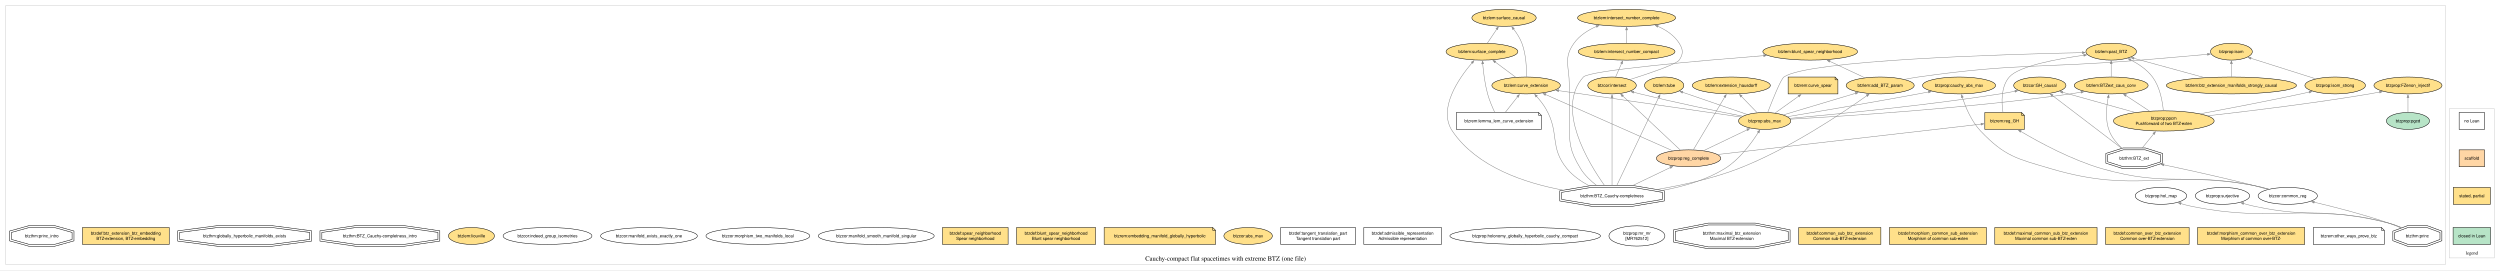
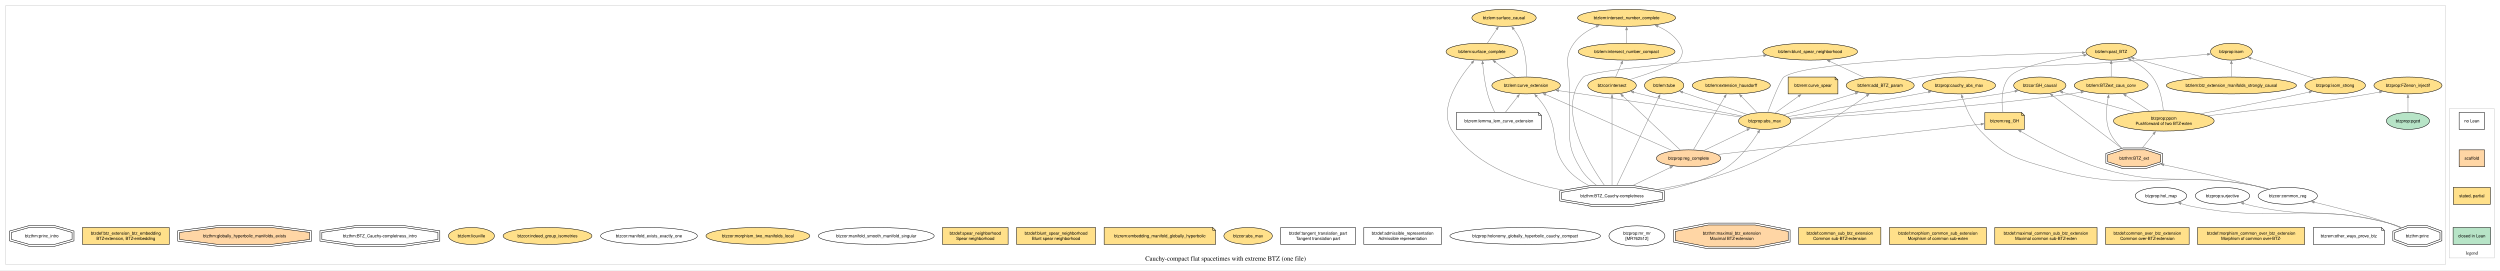
<svg xmlns="http://www.w3.org/2000/svg" width="5324pt" height="575pt" viewBox="0.00 0.00 5324.00 575.00">
  <g id="graph0" class="graph" transform="scale(1 1) rotate(0) translate(4 571.07)">
    <polygon fill="white" stroke="none" points="-4,4 -4,-571.07 5320,-571.07 5320,4 -4,4" />
    <g id="clust1" class="cluster">
      <polygon fill="none" stroke="#cccccc" points="8,-8 8,-559.07 5204,-559.07 5204,-8 8,-8" />
      <text xml:space="preserve" text-anchor="middle" x="2606" y="-15.95" font-family="Times,serif" font-size="14.00">Cauchy-compact flat spacetimes with extreme BTZ (one file)</text>
    </g>
    <g id="clust2" class="cluster">
      <polygon fill="none" stroke="#cccccc" points="5212,-21.84 5212,-339.5 5308,-339.5 5308,-21.84 5212,-21.84" />
      <text xml:space="preserve" text-anchor="middle" x="5260" y="-29.09" font-family="Times,serif" font-size="10.00">legend</text>
    </g>
    <g id="node1" class="node">
      <polygon fill="#ffffff" stroke="black" points="149.53,-61.14 149.53,-76.05 111.73,-86.59 58.27,-86.59 20.47,-76.05 20.47,-61.14 58.27,-50.59 111.73,-50.59 149.53,-61.14" />
      <polygon fill="none" stroke="black" points="153.53,-58.1 153.53,-79.09 112.27,-90.59 57.73,-90.59 16.47,-79.09 16.47,-58.1 57.73,-46.59 112.27,-46.59 153.53,-58.1" />
      <text xml:space="preserve" text-anchor="middle" x="85" y="-65.67" font-family="Helvetica,sans-Serif" font-size="9.00">btzthm:princ_intro</text>
    </g>
    <g id="node2" class="node">
      <polygon fill="#ffe08a" stroke="black" points="356.38,-86.59 171.62,-86.59 171.62,-50.59 356.38,-50.59 356.38,-86.59" />
      <text xml:space="preserve" text-anchor="middle" x="264" y="-71.29" font-family="Helvetica,sans-Serif" font-size="9.00">btzdef:btz_extension_btz_embedding</text>
      <text xml:space="preserve" text-anchor="middle" x="264" y="-60.04" font-family="Helvetica,sans-Serif" font-size="9.00">BTZ-extension, BTZ-embedding</text>
    </g>
    <g id="node3" class="node">
-       <polygon fill="#ffffff" stroke="black" points="655.5,-61.14 655.5,-76.05 574.37,-86.59 459.63,-86.59 378.5,-76.05 378.5,-61.14 459.63,-50.59 574.37,-50.59 655.5,-61.14" />
+       <polygon fill="#ffd6a5" stroke="black" points="655.5,-61.14 655.5,-76.05 574.37,-86.59 459.63,-86.59 378.5,-76.05 378.5,-61.14 459.63,-50.59 574.37,-50.59 655.5,-61.14" />
      <polygon fill="none" stroke="black" points="659.5,-57.62 659.5,-79.56 574.63,-90.59 459.37,-90.59 374.5,-79.56 374.5,-57.62 459.37,-46.59 574.63,-46.59 659.5,-57.62" />
      <text xml:space="preserve" text-anchor="middle" x="517" y="-65.67" font-family="Helvetica,sans-Serif" font-size="9.00">btzthm:globally_hyperbolic_manifolds_exists</text>
    </g>
    <g id="node4" class="node">
      <polygon fill="#ffffff" stroke="black" points="928.61,-61.14 928.61,-76.05 856.2,-86.59 753.8,-86.59 681.39,-76.05 681.39,-61.14 753.8,-50.59 856.2,-50.59 928.61,-61.14" />
      <polygon fill="none" stroke="black" points="932.61,-57.68 932.61,-79.51 856.49,-90.59 753.51,-90.59 677.39,-79.51 677.39,-57.68 753.51,-46.59 856.49,-46.59 932.61,-57.68" />
      <text xml:space="preserve" text-anchor="middle" x="805" y="-65.67" font-family="Helvetica,sans-Serif" font-size="9.00">btzthm:BTZ_Cauchy-completness_intro</text>
    </g>
    <g id="node5" class="node">
      <ellipse fill="#ffe08a" stroke="black" cx="1000" cy="-68.59" rx="48.96" ry="18" />
      <text xml:space="preserve" text-anchor="middle" x="1000" y="-65.67" font-family="Helvetica,sans-Serif" font-size="9.00">btzlem:liouville</text>
    </g>
    <g id="node6" class="node">
      <ellipse fill="#ffe08a" stroke="black" cx="4748" cy="-461.07" rx="44.53" ry="18" />
      <text xml:space="preserve" text-anchor="middle" x="4748" y="-458.15" font-family="Helvetica,sans-Serif" font-size="9.00">btzprop:isom</text>
    </g>
    <g id="node7" class="node">
-       <ellipse fill="#ffffff" stroke="black" cx="1162" cy="-68.59" rx="94.67" ry="18" />
+       <ellipse fill="#ffe08a" stroke="black" cx="1162" cy="-68.59" rx="94.67" ry="18" />
      <text xml:space="preserve" text-anchor="middle" x="1162" y="-65.67" font-family="Helvetica,sans-Serif" font-size="9.00">btzcor:indeed_group_isometries</text>
    </g>
    <g id="node8" class="node">
      <ellipse fill="#ffffff" stroke="black" cx="1378" cy="-68.59" rx="103.1" ry="18" />
      <text xml:space="preserve" text-anchor="middle" x="1378" y="-65.67" font-family="Helvetica,sans-Serif" font-size="9.00">btzcor:manifold_exists_exactly_one</text>
    </g>
    <g id="node9" class="node">
-       <ellipse fill="#ffffff" stroke="black" cx="1610" cy="-68.59" rx="110.65" ry="18" />
+       <ellipse fill="#ffe08a" stroke="black" cx="1610" cy="-68.59" rx="110.65" ry="18" />
      <text xml:space="preserve" text-anchor="middle" x="1610" y="-65.67" font-family="Helvetica,sans-Serif" font-size="9.00">btzcor:morphism_two_manifolds_local</text>
    </g>
    <g id="node10" class="node">
      <ellipse fill="#ffffff" stroke="black" cx="1862" cy="-68.59" rx="123.52" ry="18" />
      <text xml:space="preserve" text-anchor="middle" x="1862" y="-65.67" font-family="Helvetica,sans-Serif" font-size="9.00">btzcor:manifold_smooth_manifold_singular</text>
    </g>
    <g id="node11" class="node">
      <ellipse fill="#ffe08a" stroke="black" cx="4969" cy="-389.07" rx="64.49" ry="18" />
      <text xml:space="preserve" text-anchor="middle" x="4969" y="-386.15" font-family="Helvetica,sans-Serif" font-size="9.00">btzprop:isom_strong</text>
    </g>
    <g id="edge1" class="edge">
      <path fill="none" stroke="#888888" d="M4927.43,-403.24C4887.88,-415.76 4828.71,-434.51 4789.27,-447" />
      <polygon fill="#888888" stroke="#888888" points="4788.67,-444.99 4783.58,-448.8 4789.93,-448.99 4788.67,-444.99" />
    </g>
    <g id="node12" class="node">
      <ellipse fill="#ffe08a" stroke="black" cx="4492" cy="-461.07" rx="53.84" ry="18" />
      <text xml:space="preserve" text-anchor="middle" x="4492" y="-458.15" font-family="Helvetica,sans-Serif" font-size="9.00">btzlem:past_BTZ</text>
    </g>
    <g id="node13" class="node">
      <ellipse fill="#ffe08a" stroke="black" cx="5124" cy="-389.07" rx="72.48" ry="18" />
      <text xml:space="preserve" text-anchor="middle" x="5124" y="-386.15" font-family="Helvetica,sans-Serif" font-size="9.00">btzprop:FZenon_injectif</text>
    </g>
    <g id="node14" class="node">
      <polygon fill="#ffe08a" stroke="black" points="4301.12,-331.5 4222.88,-331.5 4222.88,-295.5 4307.12,-295.5 4307.12,-325.5 4301.12,-331.5" />
      <polyline fill="none" stroke="black" points="4301.12,-331.5 4301.12,-325.5" />
      <polyline fill="none" stroke="black" points="4307.12,-325.5 4301.12,-325.5" />
      <text xml:space="preserve" text-anchor="middle" x="4265" y="-310.58" font-family="Helvetica,sans-Serif" font-size="9.00">btzrem:reg_GH</text>
    </g>
    <g id="edge2" class="edge">
      <path fill="none" stroke="#888888" d="M4261.5,-331.83C4258.42,-352.36 4256.89,-386.4 4275,-407.07 4295.71,-430.71 4377.17,-445.66 4434.16,-453.45" />
      <polygon fill="#888888" stroke="#888888" points="4433.6,-455.49 4439.83,-454.21 4434.16,-451.33 4433.6,-455.49" />
    </g>
    <g id="node15" class="node">
      <polygon fill="#ffe08a" stroke="black" points="2142.88,-86.59 2003.12,-86.59 2003.12,-50.59 2142.88,-50.59 2142.88,-86.59" />
      <text xml:space="preserve" text-anchor="middle" x="2073" y="-71.29" font-family="Helvetica,sans-Serif" font-size="9.00">btzdef:spear_neighborhood</text>
      <text xml:space="preserve" text-anchor="middle" x="2073" y="-60.04" font-family="Helvetica,sans-Serif" font-size="9.00">Spear neighborhood</text>
    </g>
    <g id="node16" class="node">
      <polygon fill="#ffe08a" stroke="black" points="2329.12,-86.59 2160.88,-86.59 2160.88,-50.59 2329.12,-50.59 2329.12,-86.59" />
      <text xml:space="preserve" text-anchor="middle" x="2245" y="-71.29" font-family="Helvetica,sans-Serif" font-size="9.00">btzdef:blunt_spear_neighborhood</text>
      <text xml:space="preserve" text-anchor="middle" x="2245" y="-60.04" font-family="Helvetica,sans-Serif" font-size="9.00">Blunt spear neighborhood</text>
    </g>
    <g id="node17" class="node">
      <ellipse fill="#ffe08a" stroke="black" cx="3540" cy="-389.07" rx="41.86" ry="18" />
      <text xml:space="preserve" text-anchor="middle" x="3540" y="-386.15" font-family="Helvetica,sans-Serif" font-size="9.00">btzlem:tube</text>
    </g>
    <g id="node18" class="node">
      <ellipse fill="#ffe08a" stroke="black" cx="4000" cy="-389.07" rx="72.48" ry="18" />
      <text xml:space="preserve" text-anchor="middle" x="4000" y="-386.15" font-family="Helvetica,sans-Serif" font-size="9.00">btzlem:add_BTZ_param</text>
    </g>
    <g id="edge4" class="edge">
      <path fill="none" stroke="#888888" d="M4051.67,-401.97C4061.38,-403.9 4071.47,-405.71 4081,-407.07 4290.17,-436.83 4344.43,-425.8 4555,-443.07 4603.44,-447.04 4658.69,-451.95 4697.63,-455.47" />
      <polygon fill="#888888" stroke="#888888" points="4697.03,-457.52 4703.2,-455.97 4697.41,-453.34 4697.03,-457.52" />
    </g>
    <g id="node19" class="node">
      <ellipse fill="#ffe08a" stroke="black" cx="3851" cy="-461.07" rx="100.88" ry="18" />
      <text xml:space="preserve" text-anchor="middle" x="3851" y="-458.15" font-family="Helvetica,sans-Serif" font-size="9.00">btzlem:blunt_spear_neighborhood</text>
    </g>
    <g id="edge3" class="edge">
      <path fill="none" stroke="#888888" d="M3967.3,-405.43C3945.22,-415.81 3915.89,-429.58 3892.22,-440.71" />
      <polygon fill="#888888" stroke="#888888" points="3891.6,-438.67 3887.07,-443.13 3893.39,-442.48 3891.6,-438.67" />
    </g>
    <g id="node20" class="node">
      <ellipse fill="#ffe08a" stroke="black" cx="3246" cy="-389.07" rx="72.93" ry="18" />
      <text xml:space="preserve" text-anchor="middle" x="3246" y="-386.15" font-family="Helvetica,sans-Serif" font-size="9.00">btzlem:curve_extension</text>
    </g>
    <g id="node21" class="node">
      <ellipse fill="#ffe08a" stroke="black" cx="3199" cy="-533.07" rx="68.49" ry="18" />
      <text xml:space="preserve" text-anchor="middle" x="3199" y="-530.15" font-family="Helvetica,sans-Serif" font-size="9.00">btzlem:surface_causal</text>
    </g>
    <g id="edge6" class="edge">
      <path fill="none" stroke="#888888" d="M3246.84,-407.4C3247.15,-425.79 3245.95,-455.39 3237,-479.07 3232.9,-489.91 3226,-500.56 3219.2,-509.43" />
      <polygon fill="#888888" stroke="#888888" points="3217.59,-508.09 3215.49,-514.09 3220.87,-510.71 3217.59,-508.09" />
    </g>
    <g id="node22" class="node">
      <ellipse fill="#ffe08a" stroke="black" cx="3152" cy="-461.07" rx="76.48" ry="18" />
      <text xml:space="preserve" text-anchor="middle" x="3152" y="-458.15" font-family="Helvetica,sans-Serif" font-size="9.00">btzlem:surface_complete</text>
    </g>
    <g id="edge5" class="edge">
      <path fill="none" stroke="#888888" d="M3223.72,-406.66C3210.61,-416.42 3193.91,-428.86 3179.93,-439.27" />
      <polygon fill="#888888" stroke="#888888" points="3178.89,-437.43 3175.33,-442.7 3181.4,-440.8 3178.89,-437.43" />
    </g>
    <g id="edge7" class="edge">
      <path fill="none" stroke="#888888" d="M3163.38,-479.02C3169.44,-488.04 3176.98,-499.28 3183.57,-509.08" />
      <polygon fill="#888888" stroke="#888888" points="3181.8,-510.21 3186.88,-514.03 3185.28,-507.87 3181.8,-510.21" />
    </g>
    <g id="node23" class="node">
      <polygon fill="#ffffff" stroke="black" points="3272.5,-331.5 3097.5,-331.5 3097.5,-295.5 3278.5,-295.5 3278.5,-325.5 3272.5,-331.5" />
      <polyline fill="none" stroke="black" points="3272.5,-331.5 3272.5,-325.5" />
      <polyline fill="none" stroke="black" points="3278.5,-325.5 3272.5,-325.5" />
      <text xml:space="preserve" text-anchor="middle" x="3188" y="-310.58" font-family="Helvetica,sans-Serif" font-size="9.00">btzrem:lemma_lem_curve_extension</text>
    </g>
    <g id="edge8" class="edge">
      <path fill="none" stroke="#888888" d="M3201.75,-331.94C3209.6,-341.9 3219.55,-354.52 3228.02,-365.27" />
      <polygon fill="#888888" stroke="#888888" points="3226.25,-366.42 3231.62,-369.83 3229.55,-363.82 3226.25,-366.42" />
    </g>
    <g id="edge9" class="edge">
      <path fill="none" stroke="#888888" d="M3179.18,-331.9C3173.99,-342.88 3167.72,-357.49 3164,-371.07 3158.16,-392.38 3155.1,-417.38 3153.54,-435.45" />
      <polygon fill="#888888" stroke="#888888" points="3151.47,-435.08 3153.08,-441.23 3155.65,-435.41 3151.47,-435.08" />
    </g>
    <g id="node24" class="node">
      <ellipse fill="#ffe08a" stroke="black" cx="3460" cy="-461.07" rx="103.1" ry="18" />
      <text xml:space="preserve" text-anchor="middle" x="3460" y="-458.15" font-family="Helvetica,sans-Serif" font-size="9.00">btzlem:intersect_number_compact</text>
    </g>
    <g id="node25" class="node">
      <ellipse fill="#ffe08a" stroke="black" cx="3460" cy="-533.07" rx="104.43" ry="18" />
      <text xml:space="preserve" text-anchor="middle" x="3460" y="-530.15" font-family="Helvetica,sans-Serif" font-size="9.00">btzlem:intersect_number_complete</text>
    </g>
    <g id="edge10" class="edge">
      <path fill="none" stroke="#888888" d="M3460,-479.37C3460,-487.85 3460,-498.21 3460,-507.49" />
      <polygon fill="#888888" stroke="#888888" points="3457.9,-507.45 3460,-513.45 3462.1,-507.45 3457.9,-507.45" />
    </g>
    <g id="node26" class="node">
      <ellipse fill="#ffe08a" stroke="black" cx="3429" cy="-389.07" rx="51.63" ry="18" />
      <text xml:space="preserve" text-anchor="middle" x="3429" y="-386.15" font-family="Helvetica,sans-Serif" font-size="9.00">btzcor:intersect</text>
    </g>
    <g id="edge11" class="edge">
      <path fill="none" stroke="#888888" d="M3436.5,-407.02C3440.37,-415.74 3445.15,-426.53 3449.38,-436.09" />
      <polygon fill="#888888" stroke="#888888" points="3447.39,-436.78 3451.74,-441.41 3451.23,-435.08 3447.39,-436.78" />
    </g>
    <g id="edge12" class="edge">
      <path fill="none" stroke="#888888" d="M3466.91,-401.66C3507.11,-414.33 3565.71,-434.02 3572,-443.07 3581.14,-456.2 3580.56,-465.55 3572,-479.07 3561.44,-495.74 3544.07,-507.27 3526.12,-515.2" />
      <polygon fill="#888888" stroke="#888888" points="3525.62,-513.14 3520.89,-517.38 3527.24,-517.01 3525.62,-513.14" />
    </g>
    <g id="node27" class="node">
      <polygon fill="#ffe08a" stroke="black" points="3904,-407.07 3804,-407.07 3804,-371.07 3910,-371.07 3910,-401.07 3904,-407.07" />
      <polyline fill="none" stroke="black" points="3904,-407.07 3904,-401.07" />
      <polyline fill="none" stroke="black" points="3910,-401.07 3904,-401.07" />
      <text xml:space="preserve" text-anchor="middle" x="3857" y="-386.15" font-family="Helvetica,sans-Serif" font-size="9.00">btzrem:curve_spear</text>
    </g>
    <g id="node28" class="node">
      <ellipse fill="#ffe08a" stroke="black" cx="3683" cy="-389.07" rx="83.13" ry="18" />
      <text xml:space="preserve" text-anchor="middle" x="3683" y="-386.15" font-family="Helvetica,sans-Serif" font-size="9.00">btzlem:extension_hausdorff</text>
    </g>
    <g id="node29" class="node">
      <polygon fill="#ffe08a" stroke="black" points="2578.62,-86.59 2347.38,-86.59 2347.38,-50.59 2584.62,-50.59 2584.62,-80.59 2578.62,-86.59" />
      <polyline fill="none" stroke="black" points="2578.62,-86.59 2578.62,-80.59" />
      <polyline fill="none" stroke="black" points="2584.62,-80.59 2578.62,-80.59" />
      <text xml:space="preserve" text-anchor="middle" x="2466" y="-65.67" font-family="Helvetica,sans-Serif" font-size="9.00">btzrem:embedding_manifold_globally_hyperbolic</text>
    </g>
    <g id="node30" class="node">
      <ellipse fill="#ffe08a" stroke="black" cx="4492" cy="-389.07" rx="78.7" ry="18" />
      <text xml:space="preserve" text-anchor="middle" x="4492" y="-386.15" font-family="Helvetica,sans-Serif" font-size="9.00">btzlem:BTZext_caus_conv</text>
    </g>
    <g id="edge13" class="edge">
      <path fill="none" stroke="#888888" d="M4492,-407.37C4492,-415.85 4492,-426.21 4492,-435.49" />
      <polygon fill="#888888" stroke="#888888" points="4489.9,-435.45 4492,-441.45 4494.1,-435.45 4489.9,-435.45" />
    </g>
    <g id="node31" class="node">
      <ellipse fill="#ffe08a" stroke="black" cx="4748" cy="-389.07" rx="138.6" ry="18" />
      <text xml:space="preserve" text-anchor="middle" x="4748" y="-386.15" font-family="Helvetica,sans-Serif" font-size="9.00">btzlem:btz_extension_manifolds_strongly_causal</text>
    </g>
    <g id="edge15" class="edge">
      <path fill="none" stroke="#888888" d="M4748,-407.37C4748,-415.85 4748,-426.21 4748,-435.49" />
      <polygon fill="#888888" stroke="#888888" points="4745.9,-435.45 4748,-441.45 4750.1,-435.45 4745.9,-435.45" />
    </g>
    <g id="edge14" class="edge">
      <path fill="none" stroke="#888888" d="M4690.23,-405.87C4644.92,-418.26 4582.61,-435.29 4540.02,-446.94" />
      <polygon fill="#888888" stroke="#888888" points="4539.53,-444.9 4534.29,-448.51 4540.63,-448.95 4539.53,-444.9" />
    </g>
    <g id="node32" class="node">
      <ellipse fill="#ffe08a" stroke="black" cx="4340" cy="-389.07" rx="55.62" ry="18" />
      <text xml:space="preserve" text-anchor="middle" x="4340" y="-386.15" font-family="Helvetica,sans-Serif" font-size="9.00">btzcor:GH_causal</text>
    </g>
    <g id="node33" class="node">
      <ellipse fill="#ffe08a" stroke="black" cx="4168" cy="-389.07" rx="77.81" ry="18" />
      <text xml:space="preserve" text-anchor="middle" x="4168" y="-386.15" font-family="Helvetica,sans-Serif" font-size="9.00">btzprop:cauchy_abs_max</text>
    </g>
    <g id="node34" class="node">
      <ellipse fill="#ffe08a" stroke="black" cx="3754" cy="-313.5" rx="55.62" ry="18" />
      <text xml:space="preserve" text-anchor="middle" x="3754" y="-310.58" font-family="Helvetica,sans-Serif" font-size="9.00">btzprop:abs_max</text>
    </g>
    <g id="edge25" class="edge">
      <path fill="none" stroke="#888888" d="M3760.5,-331.66C3770.3,-357.12 3788.43,-402.43 3795,-407.07 3846.29,-443.29 4270.21,-455.59 4430.73,-458.97" />
      <polygon fill="#888888" stroke="#888888" points="4430.61,-461.07 4436.65,-459.09 4430.7,-456.87 4430.61,-461.07" />
    </g>
    <g id="edge16" class="edge">
      <path fill="none" stroke="#888888" d="M3716.72,-327.32C3678.17,-340.57 3618.22,-361.18 3579.03,-374.65" />
      <polygon fill="#888888" stroke="#888888" points="3578.39,-372.65 3573.4,-376.59 3579.75,-376.63 3578.39,-372.65" />
    </g>
    <g id="edge17" class="edge">
      <path fill="none" stroke="#888888" d="M3793.8,-326.41C3835.7,-338.94 3901.87,-358.72 3947.91,-372.49" />
      <polygon fill="#888888" stroke="#888888" points="3947.03,-374.42 3953.38,-374.13 3948.24,-370.4 3947.03,-374.42" />
    </g>
    <g id="edge18" class="edge">
      <path fill="none" stroke="#888888" d="M3703.9,-321.76C3612.6,-334.98 3419,-363.02 3315.19,-378.05" />
      <polygon fill="#888888" stroke="#888888" points="3315,-375.96 3309.37,-378.89 3315.61,-380.11 3315,-375.96" />
    </g>
    <g id="edge20" class="edge">
      <path fill="none" stroke="#888888" d="M3707.35,-323.5C3654.25,-333.95 3565.02,-352.21 3489,-371.07 3484.34,-372.23 3479.49,-373.49 3474.67,-374.8" />
      <polygon fill="#888888" stroke="#888888" points="3474.32,-372.71 3469.09,-376.32 3475.43,-376.76 3474.32,-372.71" />
    </g>
    <g id="edge19" class="edge">
      <path fill="none" stroke="#888888" d="M3776.35,-330.47C3791.1,-341.01 3810.62,-354.94 3826.76,-366.47" />
      <polygon fill="#888888" stroke="#888888" points="3825.2,-367.94 3831.3,-369.72 3827.64,-364.52 3825.2,-367.94" />
    </g>
    <g id="edge21" class="edge">
      <path fill="none" stroke="#888888" d="M3737.89,-331.2C3727.97,-341.47 3715.15,-354.76 3704.39,-365.91" />
      <polygon fill="#888888" stroke="#888888" points="3703,-364.32 3700.34,-370.1 3706.02,-367.24 3703,-364.32" />
    </g>
    <g id="edge24" class="edge">
      <path fill="none" stroke="#888888" d="M3808.66,-317.29C3920.86,-323.43 4185.1,-340.12 4405,-371.07 4412.58,-372.14 4420.51,-373.43 4428.35,-374.83" />
      <polygon fill="#888888" stroke="#888888" points="4427.75,-376.85 4434.03,-375.86 4428.5,-372.72 4427.75,-376.85" />
    </g>
    <g id="edge23" class="edge">
      <path fill="none" stroke="#888888" d="M3807.22,-319.02C3898.95,-327.12 4092.63,-345.71 4255,-371.07 4265.51,-372.71 4276.7,-374.74 4287.39,-376.82" />
      <polygon fill="#888888" stroke="#888888" points="4286.91,-378.87 4293.21,-377.97 4287.73,-374.75 4286.91,-378.87" />
    </g>
    <g id="edge22" class="edge">
      <path fill="none" stroke="#888888" d="M3802.81,-322.61C3866.77,-333.31 3982.41,-352.91 4081,-371.07 4088.3,-372.42 4095.94,-373.86 4103.53,-375.31" />
      <polygon fill="#888888" stroke="#888888" points="4102.7,-377.29 4108.99,-376.36 4103.49,-373.17 4102.7,-377.29" />
    </g>
    <g id="node35" class="node">
      <ellipse fill="#ffe08a" stroke="black" cx="2654" cy="-68.59" rx="51.63" ry="18" />
      <text xml:space="preserve" text-anchor="middle" x="2654" y="-65.67" font-family="Helvetica,sans-Serif" font-size="9.00">btzcor:abs_max</text>
    </g>
    <g id="node36" class="node">
      <polygon fill="#ffffff" stroke="black" points="2882.62,-86.59 2723.38,-86.59 2723.38,-50.59 2882.62,-50.59 2882.62,-86.59" />
      <text xml:space="preserve" text-anchor="middle" x="2803" y="-71.29" font-family="Helvetica,sans-Serif" font-size="9.00">btzdef:tangent_translation_part</text>
      <text xml:space="preserve" text-anchor="middle" x="2803" y="-60.04" font-family="Helvetica,sans-Serif" font-size="9.00">Tangent translation part</text>
    </g>
    <g id="node37" class="node">
      <polygon fill="#ffffff" stroke="black" points="3065.62,-86.59 2900.38,-86.59 2900.38,-50.59 3065.62,-50.59 3065.62,-86.59" />
      <text xml:space="preserve" text-anchor="middle" x="2983" y="-71.29" font-family="Helvetica,sans-Serif" font-size="9.00">btzdef:admissible_representation</text>
      <text xml:space="preserve" text-anchor="middle" x="2983" y="-60.04" font-family="Helvetica,sans-Serif" font-size="9.00">Admissible representation</text>
    </g>
    <g id="node38" class="node">
      <ellipse fill="#ffffff" stroke="black" cx="3244" cy="-68.59" rx="160.35" ry="18" />
      <text xml:space="preserve" text-anchor="middle" x="3244" y="-65.67" font-family="Helvetica,sans-Serif" font-size="9.00">btzprop:holonomy_globally_hyperbolic_cauchy_compact</text>
    </g>
    <g id="node39" class="node">
      <ellipse fill="#ffffff" stroke="black" cx="3482" cy="-68.59" rx="59.57" ry="21.57" />
      <text xml:space="preserve" text-anchor="middle" x="3482" y="-71.29" font-family="Helvetica,sans-Serif" font-size="9.00">btzprop:mr_mr</text>
      <text xml:space="preserve" text-anchor="middle" x="3482" y="-60.04" font-family="Helvetica,sans-Serif" font-size="9.00">[MR762512]</text>
    </g>
    <g id="node40" class="node">
      <ellipse fill="#ffffff" stroke="black" cx="4598" cy="-153.94" rx="54.73" ry="18" />
      <text xml:space="preserve" text-anchor="middle" x="4598" y="-151.01" font-family="Helvetica,sans-Serif" font-size="9.00">btzprop:hol_map</text>
    </g>
    <g id="node41" class="node">
      <ellipse fill="#ffffff" stroke="black" cx="4729" cy="-153.94" rx="57.84" ry="18" />
      <text xml:space="preserve" text-anchor="middle" x="4729" y="-151.01" font-family="Helvetica,sans-Serif" font-size="9.00">btzprop:surjective</text>
    </g>
    <g id="node42" class="node">
-       <polygon fill="#ffffff" stroke="black" points="3804.16,-58.92 3804.16,-78.26 3733.77,-91.94 3634.23,-91.94 3563.84,-78.26 3563.84,-58.92 3634.23,-45.25 3733.77,-45.25 3804.16,-58.92" />
+       <polygon fill="#ffd6a5" stroke="black" points="3804.16,-58.92 3804.16,-78.26 3733.77,-91.94 3634.23,-91.94 3563.84,-78.26 3563.84,-58.92 3634.23,-45.25 3733.77,-45.25 3804.16,-58.92" />
      <polygon fill="none" stroke="black" points="3808.16,-55.63 3808.16,-81.56 3734.16,-95.94 3633.84,-95.94 3559.84,-81.56 3559.84,-55.63 3633.84,-41.25 3734.16,-41.25 3808.16,-55.63" />
      <text xml:space="preserve" text-anchor="middle" x="3684" y="-71.29" font-family="Helvetica,sans-Serif" font-size="9.00">btzthm:maximal_btz_extension</text>
      <text xml:space="preserve" text-anchor="middle" x="3684" y="-60.04" font-family="Helvetica,sans-Serif" font-size="9.00">Maximal BTZ-extension</text>
    </g>
    <g id="node43" class="node">
      <ellipse fill="#ffffff" stroke="black" cx="4868" cy="-153.94" rx="63.16" ry="18" />
      <text xml:space="preserve" text-anchor="middle" x="4868" y="-151.01" font-family="Helvetica,sans-Serif" font-size="9.00">btzcor:common_reg</text>
    </g>
    <g id="edge27" class="edge">
      <path fill="none" stroke="#888888" d="M4827.56,-168.06C4817.35,-171.01 4806.34,-173.87 4796,-175.94 4653.92,-204.33 4611.19,-171.7 4472,-211.94 4407.7,-230.53 4338.9,-267.86 4299.04,-291.44" />
      <polygon fill="#888888" stroke="#888888" points="4298.27,-289.45 4294.19,-294.32 4300.42,-293.06 4298.27,-289.45" />
    </g>
    <g id="edge26" class="edge">
      <path fill="none" stroke="#888888" d="M4827.98,-168.16C4817.66,-171.14 4806.5,-173.99 4796,-175.94 4606.13,-211.15 4548.16,-157.12 4363,-211.94 4290.93,-233.28 4265.9,-237.57 4214,-291.94 4194.46,-312.41 4181.85,-342.74 4174.86,-363.84" />
      <polygon fill="#888888" stroke="#888888" points="4172.89,-363.09 4173.08,-369.44 4176.9,-364.36 4172.89,-363.09" />
    </g>
    <g id="node51" class="node">
-       <polygon fill="#ffffff" stroke="black" points="4597.36,-226.48 4597.36,-241.39 4564.34,-251.94 4517.66,-251.94 4484.64,-241.39 4484.64,-226.48 4517.66,-215.94 4564.34,-215.94 4597.36,-226.48" />
+       <polygon fill="#ffd6a5" stroke="black" points="4597.36,-226.48 4597.36,-241.39 4564.34,-251.94 4517.66,-251.94 4484.64,-241.39 4484.64,-226.48 4517.66,-215.94 4564.34,-215.94 4597.36,-226.48" />
      <polygon fill="none" stroke="black" points="4601.36,-223.56 4601.36,-244.31 4564.97,-255.94 4517.03,-255.94 4480.64,-244.31 4480.64,-223.56 4517.03,-211.94 4564.97,-211.94 4601.36,-223.56" />
      <text xml:space="preserve" text-anchor="middle" x="4541" y="-231.01" font-family="Helvetica,sans-Serif" font-size="9.00">btzthm:BTZ_ext</text>
    </g>
    <g id="edge28" class="edge">
      <path fill="none" stroke="#888888" d="M4825.86,-167.72C4816.09,-170.54 4805.71,-173.44 4796,-175.94 4730.86,-192.7 4655.63,-209.17 4603.85,-220.06" />
      <polygon fill="#888888" stroke="#888888" points="4603.63,-217.96 4598.19,-221.25 4604.49,-222.07 4603.63,-217.96" />
    </g>
    <g id="node44" class="node">
      <polygon fill="#ffe08a" stroke="black" points="4001.5,-86.59 3826.5,-86.59 3826.5,-50.59 4001.5,-50.59 4001.5,-86.59" />
      <text xml:space="preserve" text-anchor="middle" x="3914" y="-71.29" font-family="Helvetica,sans-Serif" font-size="9.00">btzdef:common_sub_btz_extension</text>
      <text xml:space="preserve" text-anchor="middle" x="3914" y="-60.04" font-family="Helvetica,sans-Serif" font-size="9.00">Common sub-BTZ-extension</text>
    </g>
    <g id="node45" class="node">
      <polygon fill="#ffe08a" stroke="black" points="4226.25,-86.59 4019.75,-86.59 4019.75,-50.59 4226.25,-50.59 4226.25,-86.59" />
      <text xml:space="preserve" text-anchor="middle" x="4123" y="-71.29" font-family="Helvetica,sans-Serif" font-size="9.00">btzdef:morphism_common_sub_extension</text>
      <text xml:space="preserve" text-anchor="middle" x="4123" y="-60.04" font-family="Helvetica,sans-Serif" font-size="9.00">Morphism of common sub-exten</text>
    </g>
    <g id="node46" class="node">
      <polygon fill="#ffe08a" stroke="black" points="4461.88,-86.59 4244.12,-86.59 4244.12,-50.59 4461.88,-50.59 4461.88,-86.59" />
      <text xml:space="preserve" text-anchor="middle" x="4353" y="-71.29" font-family="Helvetica,sans-Serif" font-size="9.00">btzdef:maximal_common_sub_btz_extension</text>
      <text xml:space="preserve" text-anchor="middle" x="4353" y="-60.04" font-family="Helvetica,sans-Serif" font-size="9.00">Maximal common sub-BTZ-exten</text>
    </g>
    <g id="node47" class="node">
      <ellipse fill="#b7e4c7" stroke="black" cx="5124" cy="-313.5" rx="45.86" ry="18" />
      <text xml:space="preserve" text-anchor="middle" x="5124" y="-310.58" font-family="Helvetica,sans-Serif" font-size="9.00">btzprop:pgcd</text>
    </g>
    <g id="edge29" class="edge">
      <path fill="none" stroke="#888888" d="M5124,-331.94C5124,-341.38 5124,-353.19 5124,-363.54" />
      <polygon fill="#888888" stroke="#888888" points="5121.9,-363.25 5124,-369.25 5126.1,-363.25 5121.9,-363.25" />
    </g>
    <g id="node48" class="node">
      <polygon fill="#ffe08a" stroke="black" points="4658,-86.59 4480,-86.59 4480,-50.59 4658,-50.59 4658,-86.59" />
      <text xml:space="preserve" text-anchor="middle" x="4569" y="-71.29" font-family="Helvetica,sans-Serif" font-size="9.00">btzdef:common_over_btz_extension</text>
      <text xml:space="preserve" text-anchor="middle" x="4569" y="-60.04" font-family="Helvetica,sans-Serif" font-size="9.00">Common over-BTZ-extension</text>
    </g>
    <g id="node49" class="node">
      <polygon fill="#ffe08a" stroke="black" points="4904.12,-86.59 4675.88,-86.59 4675.88,-50.59 4904.12,-50.59 4904.12,-86.59" />
      <text xml:space="preserve" text-anchor="middle" x="4790" y="-71.29" font-family="Helvetica,sans-Serif" font-size="9.00">btzdef:morphism_common_over_btz_extension</text>
      <text xml:space="preserve" text-anchor="middle" x="4790" y="-60.04" font-family="Helvetica,sans-Serif" font-size="9.00">Morphism of common over-BTZ-</text>
    </g>
    <g id="node50" class="node">
      <ellipse fill="#ffe08a" stroke="black" cx="4604" cy="-313.5" rx="107.3" ry="21.57" />
      <text xml:space="preserve" text-anchor="middle" x="4604" y="-316.2" font-family="Helvetica,sans-Serif" font-size="9.00">btzprop:ppcm</text>
      <text xml:space="preserve" text-anchor="middle" x="4604" y="-304.95" font-family="Helvetica,sans-Serif" font-size="9.00">Pushforward of two BTZ-exten</text>
    </g>
    <g id="edge30" class="edge">
      <path fill="none" stroke="#888888" d="M4681.62,-328.72C4740.56,-339.72 4823.53,-355.62 4896,-371.07 4901.85,-372.32 4907.96,-373.67 4914.04,-375.04" />
      <polygon fill="#888888" stroke="#888888" points="4913.36,-377.04 4919.68,-376.32 4914.29,-372.94 4913.36,-377.04" />
    </g>
    <g id="edge33" class="edge">
      <path fill="none" stroke="#888888" d="M4603.07,-335.19C4601.22,-355.33 4595.79,-385.92 4580,-407.07 4568.13,-422.97 4549.97,-435.06 4533.21,-443.65" />
      <polygon fill="#888888" stroke="#888888" points="4532.45,-441.68 4527.99,-446.21 4534.3,-445.45 4532.45,-441.68" />
    </g>
    <g id="edge31" class="edge">
      <path fill="none" stroke="#888888" d="M4697.44,-324.49C4786.32,-334.48 4923.66,-351.19 5042,-371.07 5049.1,-372.26 5056.52,-373.63 5063.87,-375.06" />
      <polygon fill="#888888" stroke="#888888" points="5063.4,-377.11 5069.69,-376.21 5064.22,-372.99 5063.4,-377.11" />
    </g>
    <g id="edge32" class="edge">
      <path fill="none" stroke="#888888" d="M4573.4,-334.61C4557.73,-344.9 4538.7,-357.4 4522.98,-367.72" />
      <polygon fill="#888888" stroke="#888888" points="4522.04,-365.83 4518.17,-370.88 4524.34,-369.34 4522.04,-365.83" />
    </g>
    <g id="edge34" class="edge">
      <path fill="none" stroke="#888888" d="M4542.77,-331.57C4495.73,-344.67 4431.67,-362.53 4388.23,-374.63" />
      <polygon fill="#888888" stroke="#888888" points="4387.85,-372.56 4382.64,-376.19 4388.98,-376.6 4387.85,-372.56" />
    </g>
    <g id="edge37" class="edge">
      <path fill="none" stroke="#888888" d="M4514.53,-255.65C4504.18,-265.41 4493.49,-277.98 4488,-291.94 4478.95,-314.96 4481.71,-343.51 4485.64,-363.5" />
      <polygon fill="#888888" stroke="#888888" points="4483.56,-363.8 4486.87,-369.23 4487.67,-362.92 4483.56,-363.8" />
    </g>
    <g id="edge36" class="edge">
      <path fill="none" stroke="#888888" d="M4514.31,-255.27C4475.89,-284.54 4405.4,-338.24 4366.88,-367.59" />
      <polygon fill="#888888" stroke="#888888" points="4365.69,-365.86 4362.19,-371.17 4368.23,-369.2 4365.69,-365.86" />
    </g>
    <g id="edge35" class="edge">
      <path fill="none" stroke="#888888" d="M4558.22,-256.13C4565.77,-265.43 4574.71,-276.44 4582.68,-286.25" />
      <polygon fill="#888888" stroke="#888888" points="4580.87,-287.36 4586.29,-290.7 4584.13,-284.71 4580.87,-287.36" />
    </g>
    <g id="node52" class="node">
      <polygon fill="#ffffff" stroke="black" points="5067.5,-86.59 4922.5,-86.59 4922.5,-50.59 5073.5,-50.59 5073.5,-80.59 5067.5,-86.59" />
      <polyline fill="none" stroke="black" points="5067.5,-86.59 5067.5,-80.59" />
      <polyline fill="none" stroke="black" points="5073.5,-80.59 5067.5,-80.59" />
      <text xml:space="preserve" text-anchor="middle" x="4998" y="-65.67" font-family="Helvetica,sans-Serif" font-size="9.00">btzrem:other_ways_prove_btz</text>
    </g>
    <g id="node53" class="node">
      <ellipse fill="#ffd6a5" stroke="black" cx="3592" cy="-233.94" rx="68.49" ry="18" />
      <text xml:space="preserve" text-anchor="middle" x="3592" y="-231.01" font-family="Helvetica,sans-Serif" font-size="9.00">btzprop:reg_complete</text>
    </g>
    <g id="edge38" class="edge">
      <path fill="none" stroke="#888888" d="M3653.81,-242.06C3786.05,-257.3 4094.23,-292.82 4215.1,-306.75" />
      <polygon fill="#888888" stroke="#888888" points="4214.73,-308.82 4220.93,-307.43 4215.21,-304.65 4214.73,-308.82" />
    </g>
    <g id="edge41" class="edge">
      <path fill="none" stroke="#888888" d="M3558.19,-249.9C3494.28,-278.19 3355.95,-339.41 3286.92,-369.96" />
      <polygon fill="#888888" stroke="#888888" points="3286.48,-367.86 3281.84,-372.21 3288.18,-371.7 3286.48,-367.86" />
    </g>
    <g id="edge42" class="edge">
      <path fill="none" stroke="#888888" d="M3574.25,-251.62C3544.45,-279.61 3484.43,-335.99 3451.65,-366.8" />
      <polygon fill="#888888" stroke="#888888" points="3450.28,-365.2 3447.34,-370.84 3453.15,-368.26 3450.28,-365.2" />
    </g>
    <g id="edge40" class="edge">
      <path fill="none" stroke="#888888" d="M3602.26,-252.21C3618.67,-279.81 3650.81,-333.91 3669.21,-364.86" />
      <polygon fill="#888888" stroke="#888888" points="3667.27,-365.71 3672.14,-369.8 3670.88,-363.57 3667.27,-365.71" />
    </g>
    <g id="edge39" class="edge">
      <path fill="none" stroke="#888888" d="M3624.01,-250.26C3650.81,-263.1 3689.08,-281.42 3717.16,-294.86" />
      <polygon fill="#888888" stroke="#888888" points="3716.02,-296.65 3722.34,-297.34 3717.83,-292.86 3716.02,-296.65" />
    </g>
    <g id="node54" class="node">
      <polygon fill="#ffffff" stroke="black" points="3536.27,-146.48 3536.27,-161.39 3473.43,-171.94 3384.57,-171.94 3321.73,-161.39 3321.73,-146.48 3384.57,-135.94 3473.43,-135.94 3536.27,-146.48" />
      <polygon fill="none" stroke="black" points="3540.27,-143.1 3540.27,-164.78 3473.77,-175.94 3384.23,-175.94 3317.73,-164.78 3317.73,-143.1 3384.23,-131.94 3473.77,-131.94 3540.27,-143.1" />
      <text xml:space="preserve" text-anchor="middle" x="3429" y="-151.01" font-family="Helvetica,sans-Serif" font-size="9.00">btzthm:BTZ_Cauchy-completness</text>
    </g>
    <g id="edge44" class="edge">
      <path fill="none" stroke="#888888" d="M3439.05,-176.04C3459.76,-219.54 3507.07,-318.91 3528.76,-364.46" />
      <polygon fill="#888888" stroke="#888888" points="3526.77,-365.16 3531.24,-369.67 3530.56,-363.35 3526.77,-365.16" />
    </g>
    <g id="edge45" class="edge">
      <path fill="none" stroke="#888888" d="M3525.44,-167.72C3577.68,-176.52 3642.66,-190.58 3698,-211.94 3805.74,-253.53 3920.15,-330.59 3971.8,-367.42" />
      <polygon fill="#888888" stroke="#888888" points="3970.45,-369.04 3976.55,-370.83 3972.9,-365.63 3970.45,-369.04" />
    </g>
    <g id="edge46" class="edge">
      <path fill="none" stroke="#888888" d="M3412.89,-176.23C3378.93,-223.84 3307.88,-340 3368,-407.07 3380.68,-421.22 3614.7,-441.7 3752.27,-452.6" />
      <polygon fill="#888888" stroke="#888888" points="3751.9,-454.67 3758.05,-453.05 3752.23,-450.49 3751.9,-454.67" />
    </g>
    <g id="edge50" class="edge">
      <path fill="none" stroke="#888888" d="M3379.69,-175.68C3362.98,-184.74 3345.42,-196.8 3333,-211.94 3294.87,-258.42 3318.19,-287.51 3288,-339.5 3282.54,-348.9 3275.15,-358.19 3268.09,-366.08" />
      <polygon fill="#888888" stroke="#888888" points="3266.82,-364.36 3264.3,-370.19 3269.91,-367.2 3266.82,-364.36" />
    </g>
    <g id="edge47" class="edge">
      <path fill="none" stroke="#888888" d="M3324.23,-166.28C3244.98,-180.97 3141.17,-214.67 3089,-291.94 3057.34,-338.83 3102.24,-403.74 3131.06,-437.55" />
      <polygon fill="#888888" stroke="#888888" points="3129.36,-438.81 3134.88,-441.96 3132.53,-436.05 3129.36,-438.81" />
    </g>
    <g id="edge48" class="edge">
      <path fill="none" stroke="#888888" d="M3396.01,-176.23C3383.65,-185.76 3370.54,-198.01 3362,-211.94 3337.98,-251.11 3338,-266.55 3338,-312.5 3338,-312.5 3338,-312.5 3338,-390.07 3338,-429.88 3324.86,-446.68 3348,-479.07 3359.69,-495.44 3377.79,-506.92 3396.05,-514.9" />
      <polygon fill="#888888" stroke="#888888" points="3395.03,-516.75 3401.38,-517.11 3396.64,-512.87 3395.03,-516.75" />
    </g>
    <g id="edge51" class="edge">
      <path fill="none" stroke="#888888" d="M3429,-176.04C3429,-219.16 3429,-317.2 3429,-363.28" />
      <polygon fill="#888888" stroke="#888888" points="3426.9,-363.22 3429,-369.22 3431.1,-363.22 3426.9,-363.22" />
    </g>
    <g id="edge49" class="edge">
      <path fill="none" stroke="#888888" d="M3537.09,-165.72C3580.5,-173.72 3629.51,-187.66 3669,-211.94 3700.33,-231.2 3725.85,-265.96 3740.49,-289.14" />
      <polygon fill="#888888" stroke="#888888" points="3738.59,-290.06 3743.53,-294.06 3742.16,-287.86 3738.59,-290.06" />
    </g>
    <g id="edge43" class="edge">
      <path fill="none" stroke="#888888" d="M3473.54,-176.25C3498.53,-188.21 3529.39,-202.98 3553.35,-214.44" />
      <polygon fill="#888888" stroke="#888888" points="3552.23,-216.24 3558.55,-216.93 3554.05,-212.45 3552.23,-216.24" />
    </g>
    <g id="node55" class="node">
      <polygon fill="#ffffff" stroke="black" points="5192.19,-61.14 5192.19,-76.05 5163.96,-86.59 5124.04,-86.59 5095.81,-76.05 5095.81,-61.14 5124.04,-50.59 5163.96,-50.59 5192.19,-61.14" />
      <polygon fill="none" stroke="black" points="5196.19,-58.36 5196.19,-78.83 5164.69,-90.59 5123.31,-90.59 5091.81,-78.83 5091.81,-58.36 5123.31,-46.59 5164.69,-46.59 5196.19,-58.36" />
      <text xml:space="preserve" text-anchor="middle" x="5144" y="-65.67" font-family="Helvetica,sans-Serif" font-size="9.00">btzthm:princ</text>
    </g>
    <g id="edge53" class="edge">
      <path fill="none" stroke="#888888" d="M5110.8,-86.22C5101.96,-90.01 5092.29,-93.6 5083,-95.94 4900.88,-141.76 4846.01,-94.41 4662,-131.94 4654.87,-133.39 4647.42,-135.38 4640.23,-137.56" />
      <polygon fill="#888888" stroke="#888888" points="4639.69,-135.53 4634.59,-139.33 4640.95,-139.53 4639.69,-135.53" />
    </g>
    <g id="edge54" class="edge">
      <path fill="none" stroke="#888888" d="M5110.41,-86.11C5101.66,-89.85 5092.13,-93.45 5083,-95.94 4958.97,-129.76 4921.62,-104.6 4796,-131.94 4788.61,-133.54 4780.87,-135.61 4773.39,-137.81" />
      <polygon fill="#888888" stroke="#888888" points="4773.18,-135.67 4768.05,-139.42 4774.4,-139.69 4773.18,-135.67" />
    </g>
    <g id="edge52" class="edge">
      <path fill="none" stroke="#888888" d="M5109.19,-85.68C5100.72,-89.3 5091.61,-92.95 5083,-95.94 5029.94,-114.31 4967.8,-130.2 4924,-140.5" />
      <polygon fill="#888888" stroke="#888888" points="4923.7,-138.42 4918.34,-141.83 4924.66,-142.51 4923.7,-138.42" />
    </g>
    <g id="node56" class="node">
      <polygon fill="#b7e4c7" stroke="black" points="5299.88,-86.59 5220.12,-86.59 5220.12,-50.59 5299.88,-50.59 5299.88,-86.59" />
      <text xml:space="preserve" text-anchor="middle" x="5260" y="-65.67" font-family="Helvetica,sans-Serif" font-size="9.00">closed in Lean</text>
    </g>
    <g id="node57" class="node">
      <polygon fill="#ffe08a" stroke="black" points="5299.5,-171.94 5220.5,-171.94 5220.5,-135.94 5299.5,-135.94 5299.5,-171.94" />
      <text xml:space="preserve" text-anchor="middle" x="5260" y="-151.01" font-family="Helvetica,sans-Serif" font-size="9.00">stated, partial</text>
    </g>
    <g id="node58" class="node">
      <polygon fill="#ffd6a5" stroke="black" points="5287,-251.94 5233,-251.94 5233,-215.94 5287,-215.94 5287,-251.94" />
      <text xml:space="preserve" text-anchor="middle" x="5260" y="-231.01" font-family="Helvetica,sans-Serif" font-size="9.00">scaffold</text>
    </g>
    <g id="node59" class="node">
      <polygon fill="#ffffff" stroke="black" points="5287,-331.5 5233,-331.5 5233,-295.5 5287,-295.5 5287,-331.5" />
      <text xml:space="preserve" text-anchor="middle" x="5260" y="-310.58" font-family="Helvetica,sans-Serif" font-size="9.00">no Lean</text>
    </g>
  </g>
</svg>
